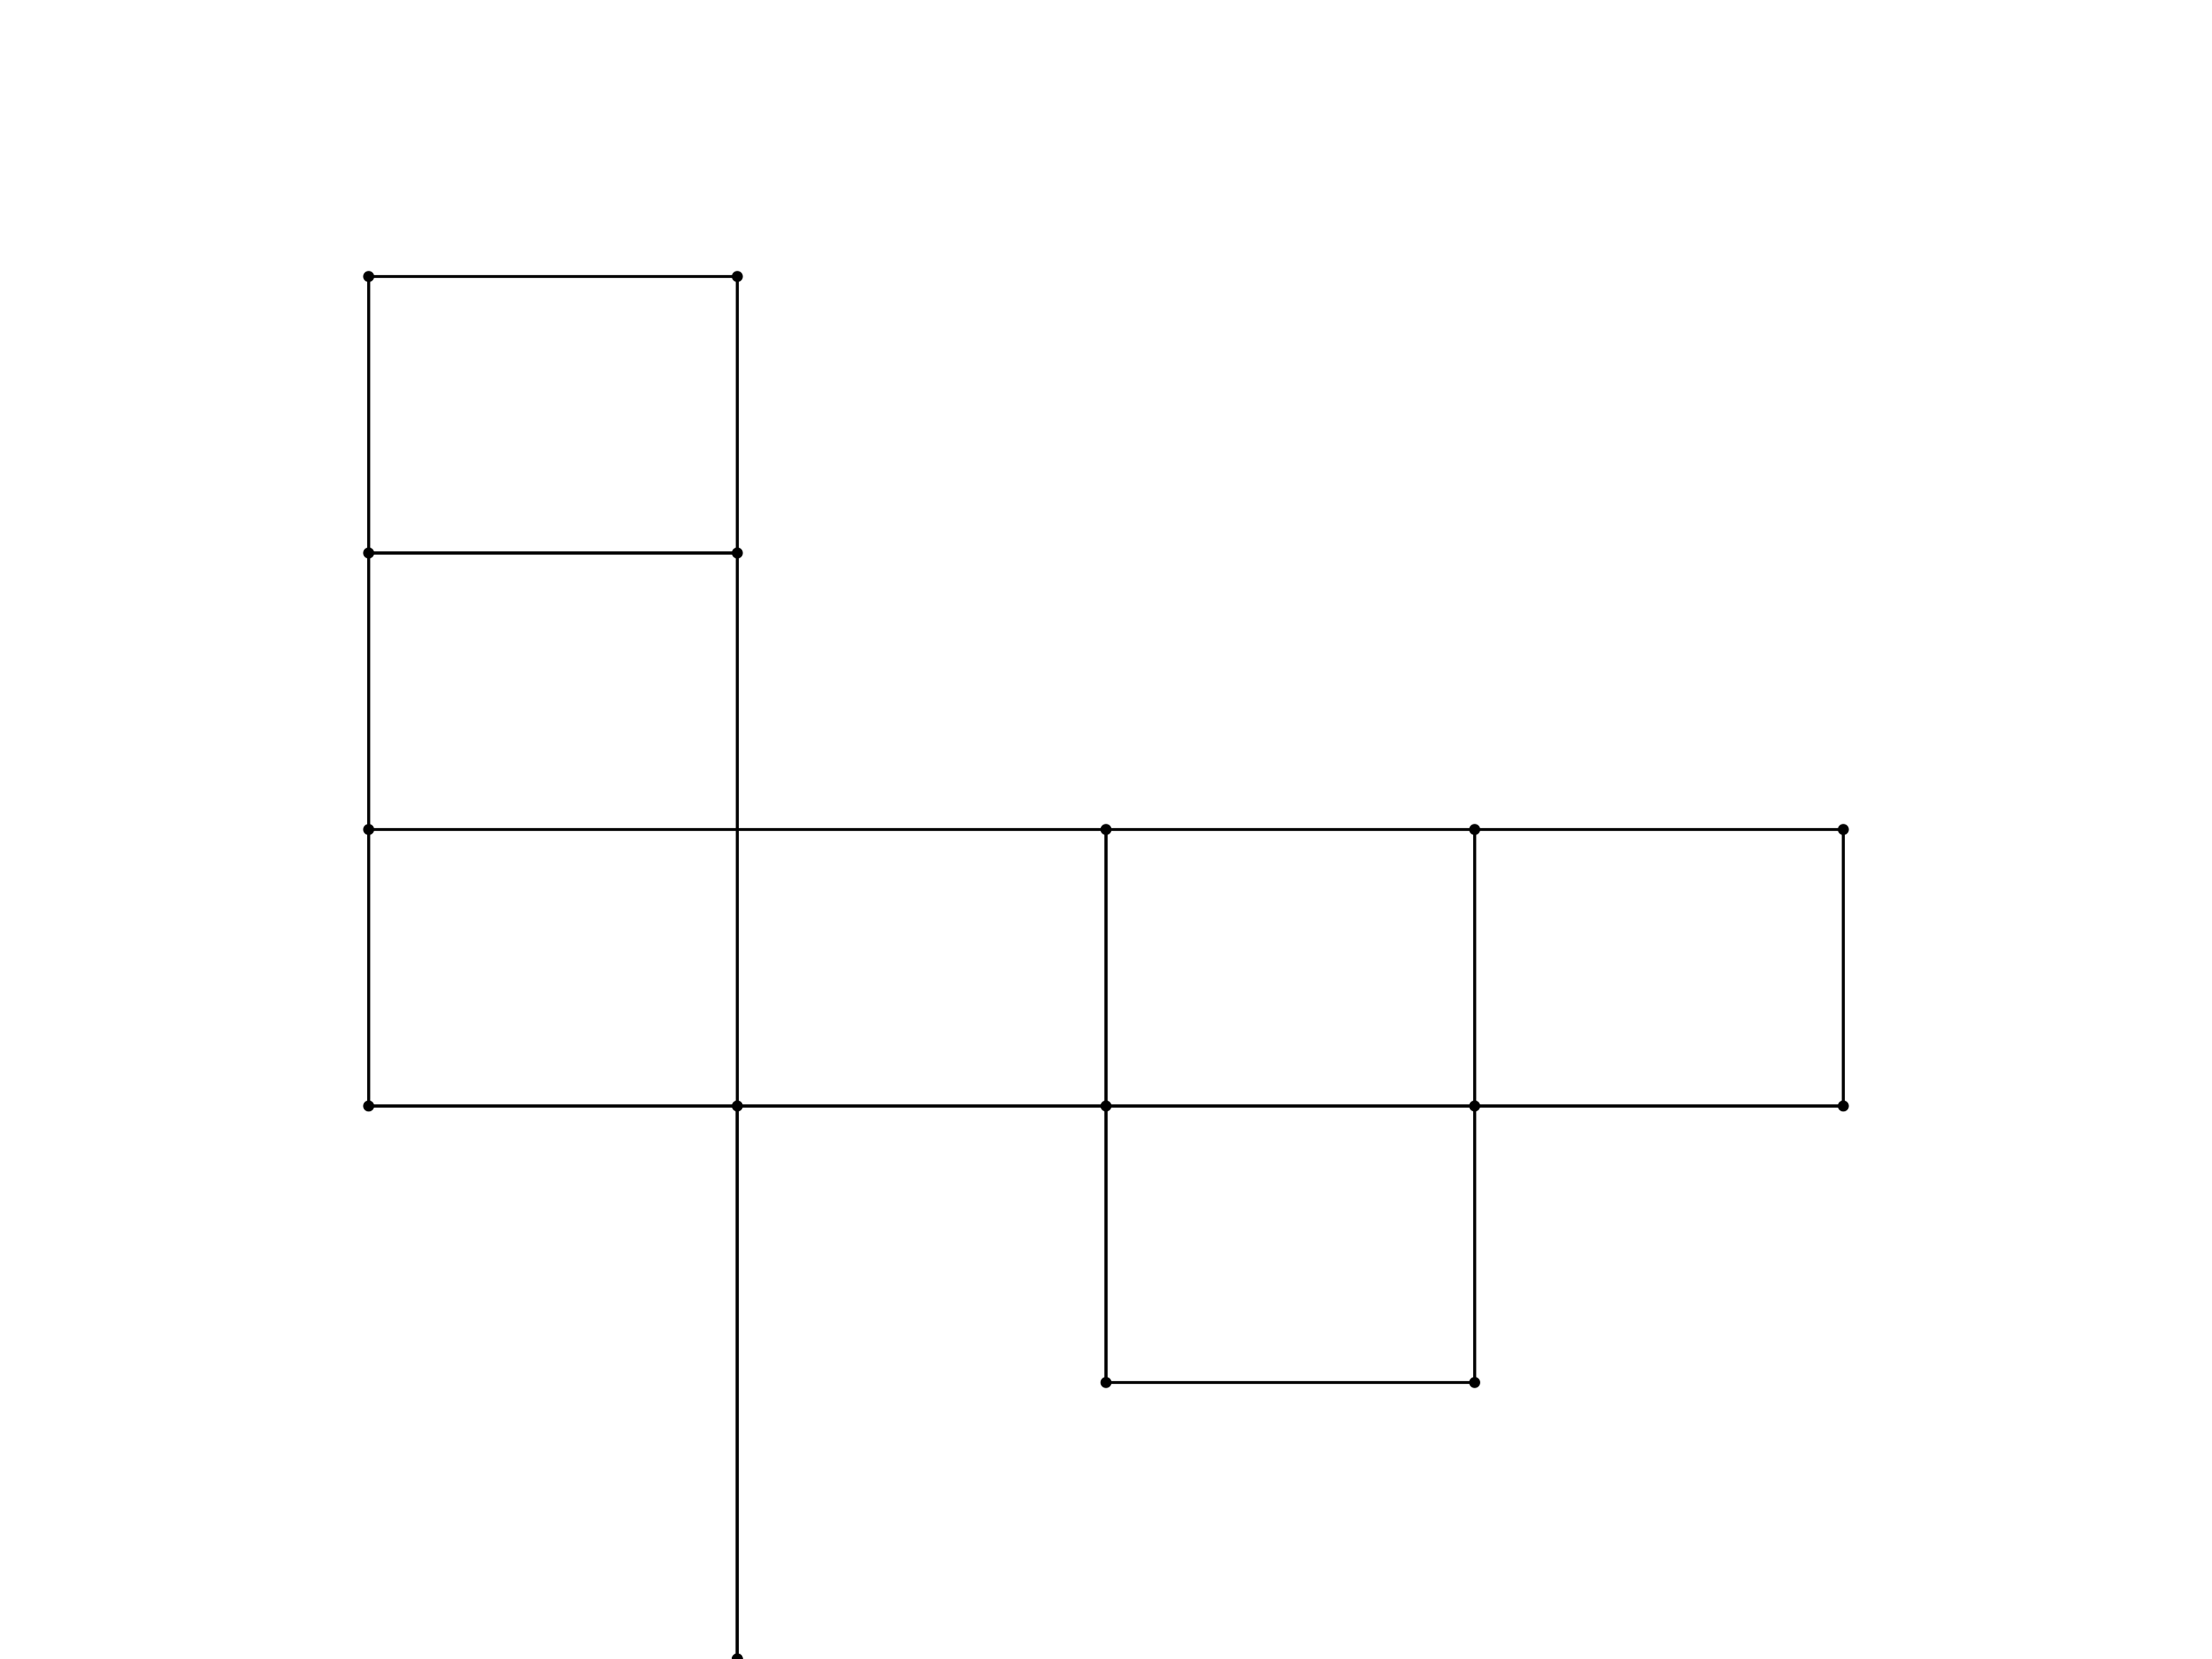
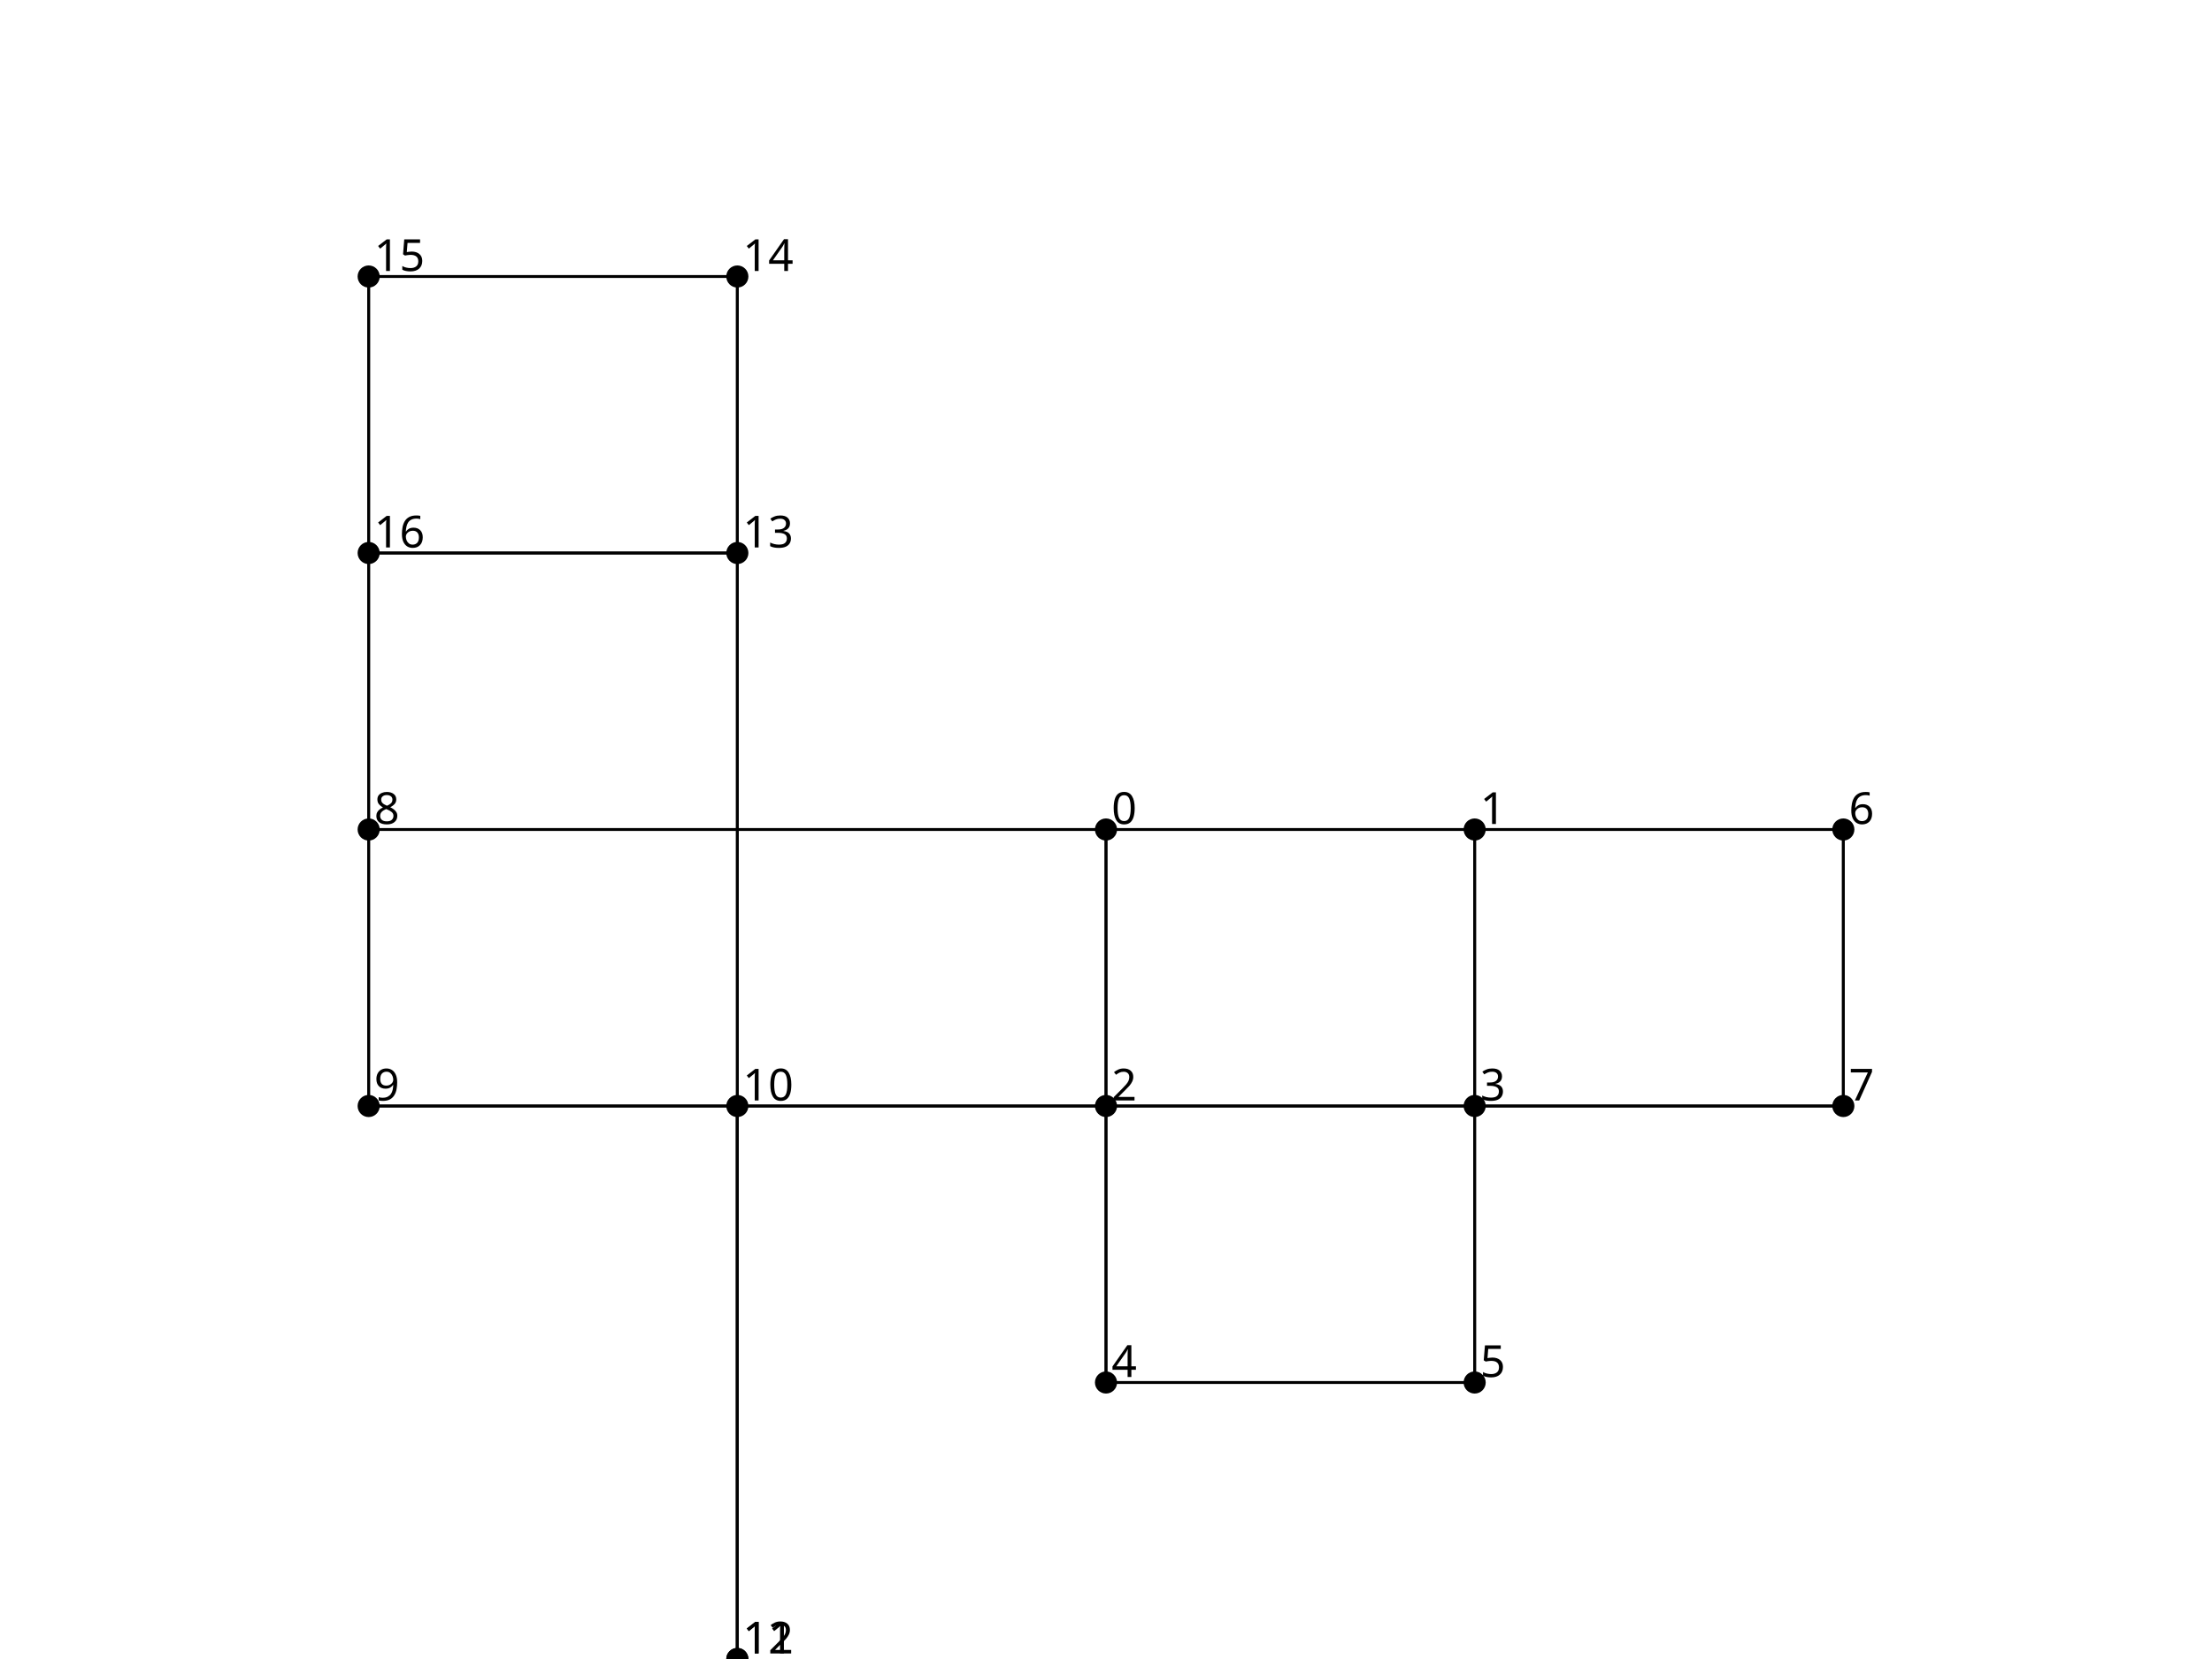
<svg xmlns="http://www.w3.org/2000/svg" height="600" width="800">
  <rect width="800" height="600" x="0" y="0" fill="white" />
  <line x1="400" y1="300" x2="533.333" y2="300" style="stroke:black;stroke-width:1" />
  <line x1="400" y1="300" x2="400" y2="400" style="stroke:black;stroke-width:1" />
  <line x1="400" y1="300" x2="133.333" y2="300" style="stroke:black;stroke-width:1" />
  <line x1="533.333" y1="300" x2="400" y2="300" style="stroke:black;stroke-width:1" />
  <line x1="533.333" y1="300" x2="533.333" y2="400" style="stroke:black;stroke-width:1" />
  <line x1="533.333" y1="300" x2="666.667" y2="300" style="stroke:black;stroke-width:1" />
  <line x1="400" y1="400" x2="400" y2="300" style="stroke:black;stroke-width:1" />
  <line x1="400" y1="400" x2="533.333" y2="400" style="stroke:black;stroke-width:1" />
  <line x1="400" y1="400" x2="400" y2="500" style="stroke:black;stroke-width:1" />
  <line x1="400" y1="400" x2="266.667" y2="400" style="stroke:black;stroke-width:1" />
  <line x1="533.333" y1="400" x2="533.333" y2="300" style="stroke:black;stroke-width:1" />
  <line x1="533.333" y1="400" x2="400" y2="400" style="stroke:black;stroke-width:1" />
  <line x1="533.333" y1="400" x2="533.333" y2="500" style="stroke:black;stroke-width:1" />
  <line x1="533.333" y1="400" x2="666.667" y2="400" style="stroke:black;stroke-width:1" />
  <line x1="400" y1="500" x2="400" y2="400" style="stroke:black;stroke-width:1" />
  <line x1="400" y1="500" x2="533.333" y2="500" style="stroke:black;stroke-width:1" />
  <line x1="533.333" y1="500" x2="533.333" y2="400" style="stroke:black;stroke-width:1" />
  <line x1="533.333" y1="500" x2="400" y2="500" style="stroke:black;stroke-width:1" />
  <line x1="666.667" y1="300" x2="533.333" y2="300" style="stroke:black;stroke-width:1" />
  <line x1="666.667" y1="300" x2="666.667" y2="400" style="stroke:black;stroke-width:1" />
  <line x1="666.667" y1="400" x2="666.667" y2="300" style="stroke:black;stroke-width:1" />
  <line x1="666.667" y1="400" x2="533.333" y2="400" style="stroke:black;stroke-width:1" />
  <line x1="133.333" y1="300" x2="400" y2="300" style="stroke:black;stroke-width:1" />
  <line x1="133.333" y1="300" x2="133.333" y2="400" style="stroke:black;stroke-width:1" />
  <line x1="133.333" y1="300" x2="133.333" y2="200" style="stroke:black;stroke-width:1" />
  <line x1="133.333" y1="400" x2="133.333" y2="300" style="stroke:black;stroke-width:1" />
  <line x1="133.333" y1="400" x2="266.667" y2="400" style="stroke:black;stroke-width:1" />
  <line x1="266.667" y1="400" x2="133.333" y2="400" style="stroke:black;stroke-width:1" />
  <line x1="266.667" y1="400" x2="400" y2="400" style="stroke:black;stroke-width:1" />
  <line x1="266.667" y1="400" x2="266.667" y2="600" style="stroke:black;stroke-width:1" />
  <line x1="266.667" y1="600" x2="266.667" y2="400" style="stroke:black;stroke-width:1" />
  <line x1="266.667" y1="600" x2="266.667" y2="600" style="stroke:black;stroke-width:1" />
  <line x1="266.667" y1="600" x2="266.667" y2="600" style="stroke:black;stroke-width:1" />
  <line x1="266.667" y1="600" x2="266.667" y2="200" style="stroke:black;stroke-width:1" />
  <line x1="266.667" y1="200" x2="266.667" y2="600" style="stroke:black;stroke-width:1" />
  <line x1="266.667" y1="200" x2="133.333" y2="200" style="stroke:black;stroke-width:1" />
  <line x1="266.667" y1="200" x2="266.667" y2="100" style="stroke:black;stroke-width:1" />
  <line x1="266.667" y1="100" x2="133.333" y2="100" style="stroke:black;stroke-width:1" />
  <line x1="266.667" y1="100" x2="266.667" y2="200" style="stroke:black;stroke-width:1" />
  <line x1="133.333" y1="100" x2="133.333" y2="200" style="stroke:black;stroke-width:1" />
  <line x1="133.333" y1="100" x2="266.667" y2="100" style="stroke:black;stroke-width:1" />
  <line x1="133.333" y1="200" x2="266.667" y2="200" style="stroke:black;stroke-width:1" />
  <line x1="133.333" y1="200" x2="133.333" y2="100" style="stroke:black;stroke-width:1" />
  <line x1="133.333" y1="200" x2="133.333" y2="300" style="stroke:black;stroke-width:1" />
-   <circle cx="400" cy="300" r="2" fill="black" />
-   <circle cx="533.333" cy="300" r="2" fill="black" />
-   <circle cx="400" cy="400" r="2" fill="black" />
-   <circle cx="533.333" cy="400" r="2" fill="black" />
-   <circle cx="400" cy="500" r="2" fill="black" />
-   <circle cx="533.333" cy="500" r="2" fill="black" />
-   <circle cx="666.667" cy="300" r="2" fill="black" />
-   <circle cx="666.667" cy="400" r="2" fill="black" />
-   <circle cx="133.333" cy="300" r="2" fill="black" />
-   <circle cx="133.333" cy="400" r="2" fill="black" />
-   <circle cx="266.667" cy="400" r="2" fill="black" />
-   <circle cx="266.667" cy="600" r="2" fill="black" />
-   <circle cx="266.667" cy="600" r="2" fill="black" />
-   <circle cx="266.667" cy="200" r="2" fill="black" />
-   <circle cx="266.667" cy="100" r="2" fill="black" />
-   <circle cx="133.333" cy="100" r="2" fill="black" />
-   <circle cx="133.333" cy="200" r="2" fill="black" />
+   <circle cx="400" cy="300" r="4" fill="black" />
+   <text x="402" y="298" font-family="Verdana" font-size="16" fill="black">0</text>
+   <circle cx="533.333" cy="300" r="4" fill="black" />
+   <text x="535.333" y="298" font-family="Verdana" font-size="16" fill="black">1</text>
+   <circle cx="400" cy="400" r="4" fill="black" />
+   <text x="402" y="398" font-family="Verdana" font-size="16" fill="black">2</text>
+   <circle cx="533.333" cy="400" r="4" fill="black" />
+   <text x="535.333" y="398" font-family="Verdana" font-size="16" fill="black">3</text>
+   <circle cx="400" cy="500" r="4" fill="black" />
+   <text x="402" y="498" font-family="Verdana" font-size="16" fill="black">4</text>
+   <circle cx="533.333" cy="500" r="4" fill="black" />
+   <text x="535.333" y="498" font-family="Verdana" font-size="16" fill="black">5</text>
+   <circle cx="666.667" cy="300" r="4" fill="black" />
+   <text x="668.667" y="298" font-family="Verdana" font-size="16" fill="black">6</text>
+   <circle cx="666.667" cy="400" r="4" fill="black" />
+   <text x="668.667" y="398" font-family="Verdana" font-size="16" fill="black">7</text>
+   <circle cx="133.333" cy="300" r="4" fill="black" />
+   <text x="135.333" y="298" font-family="Verdana" font-size="16" fill="black">8</text>
+   <circle cx="133.333" cy="400" r="4" fill="black" />
+   <text x="135.333" y="398" font-family="Verdana" font-size="16" fill="black">9</text>
+   <circle cx="266.667" cy="400" r="4" fill="black" />
+   <text x="268.667" y="398" font-family="Verdana" font-size="16" fill="black">10</text>
+   <circle cx="266.667" cy="600" r="4" fill="black" />
+   <text x="268.667" y="598" font-family="Verdana" font-size="16" fill="black">11</text>
+   <circle cx="266.667" cy="600" r="4" fill="black" />
+   <text x="268.667" y="598" font-family="Verdana" font-size="16" fill="black">12</text>
+   <circle cx="266.667" cy="200" r="4" fill="black" />
+   <text x="268.667" y="198" font-family="Verdana" font-size="16" fill="black">13</text>
+   <circle cx="266.667" cy="100" r="4" fill="black" />
+   <text x="268.667" y="98" font-family="Verdana" font-size="16" fill="black">14</text>
+   <circle cx="133.333" cy="100" r="4" fill="black" />
+   <text x="135.333" y="98" font-family="Verdana" font-size="16" fill="black">15</text>
+   <circle cx="133.333" cy="200" r="4" fill="black" />
+   <text x="135.333" y="198" font-family="Verdana" font-size="16" fill="black">16</text>
</svg>
